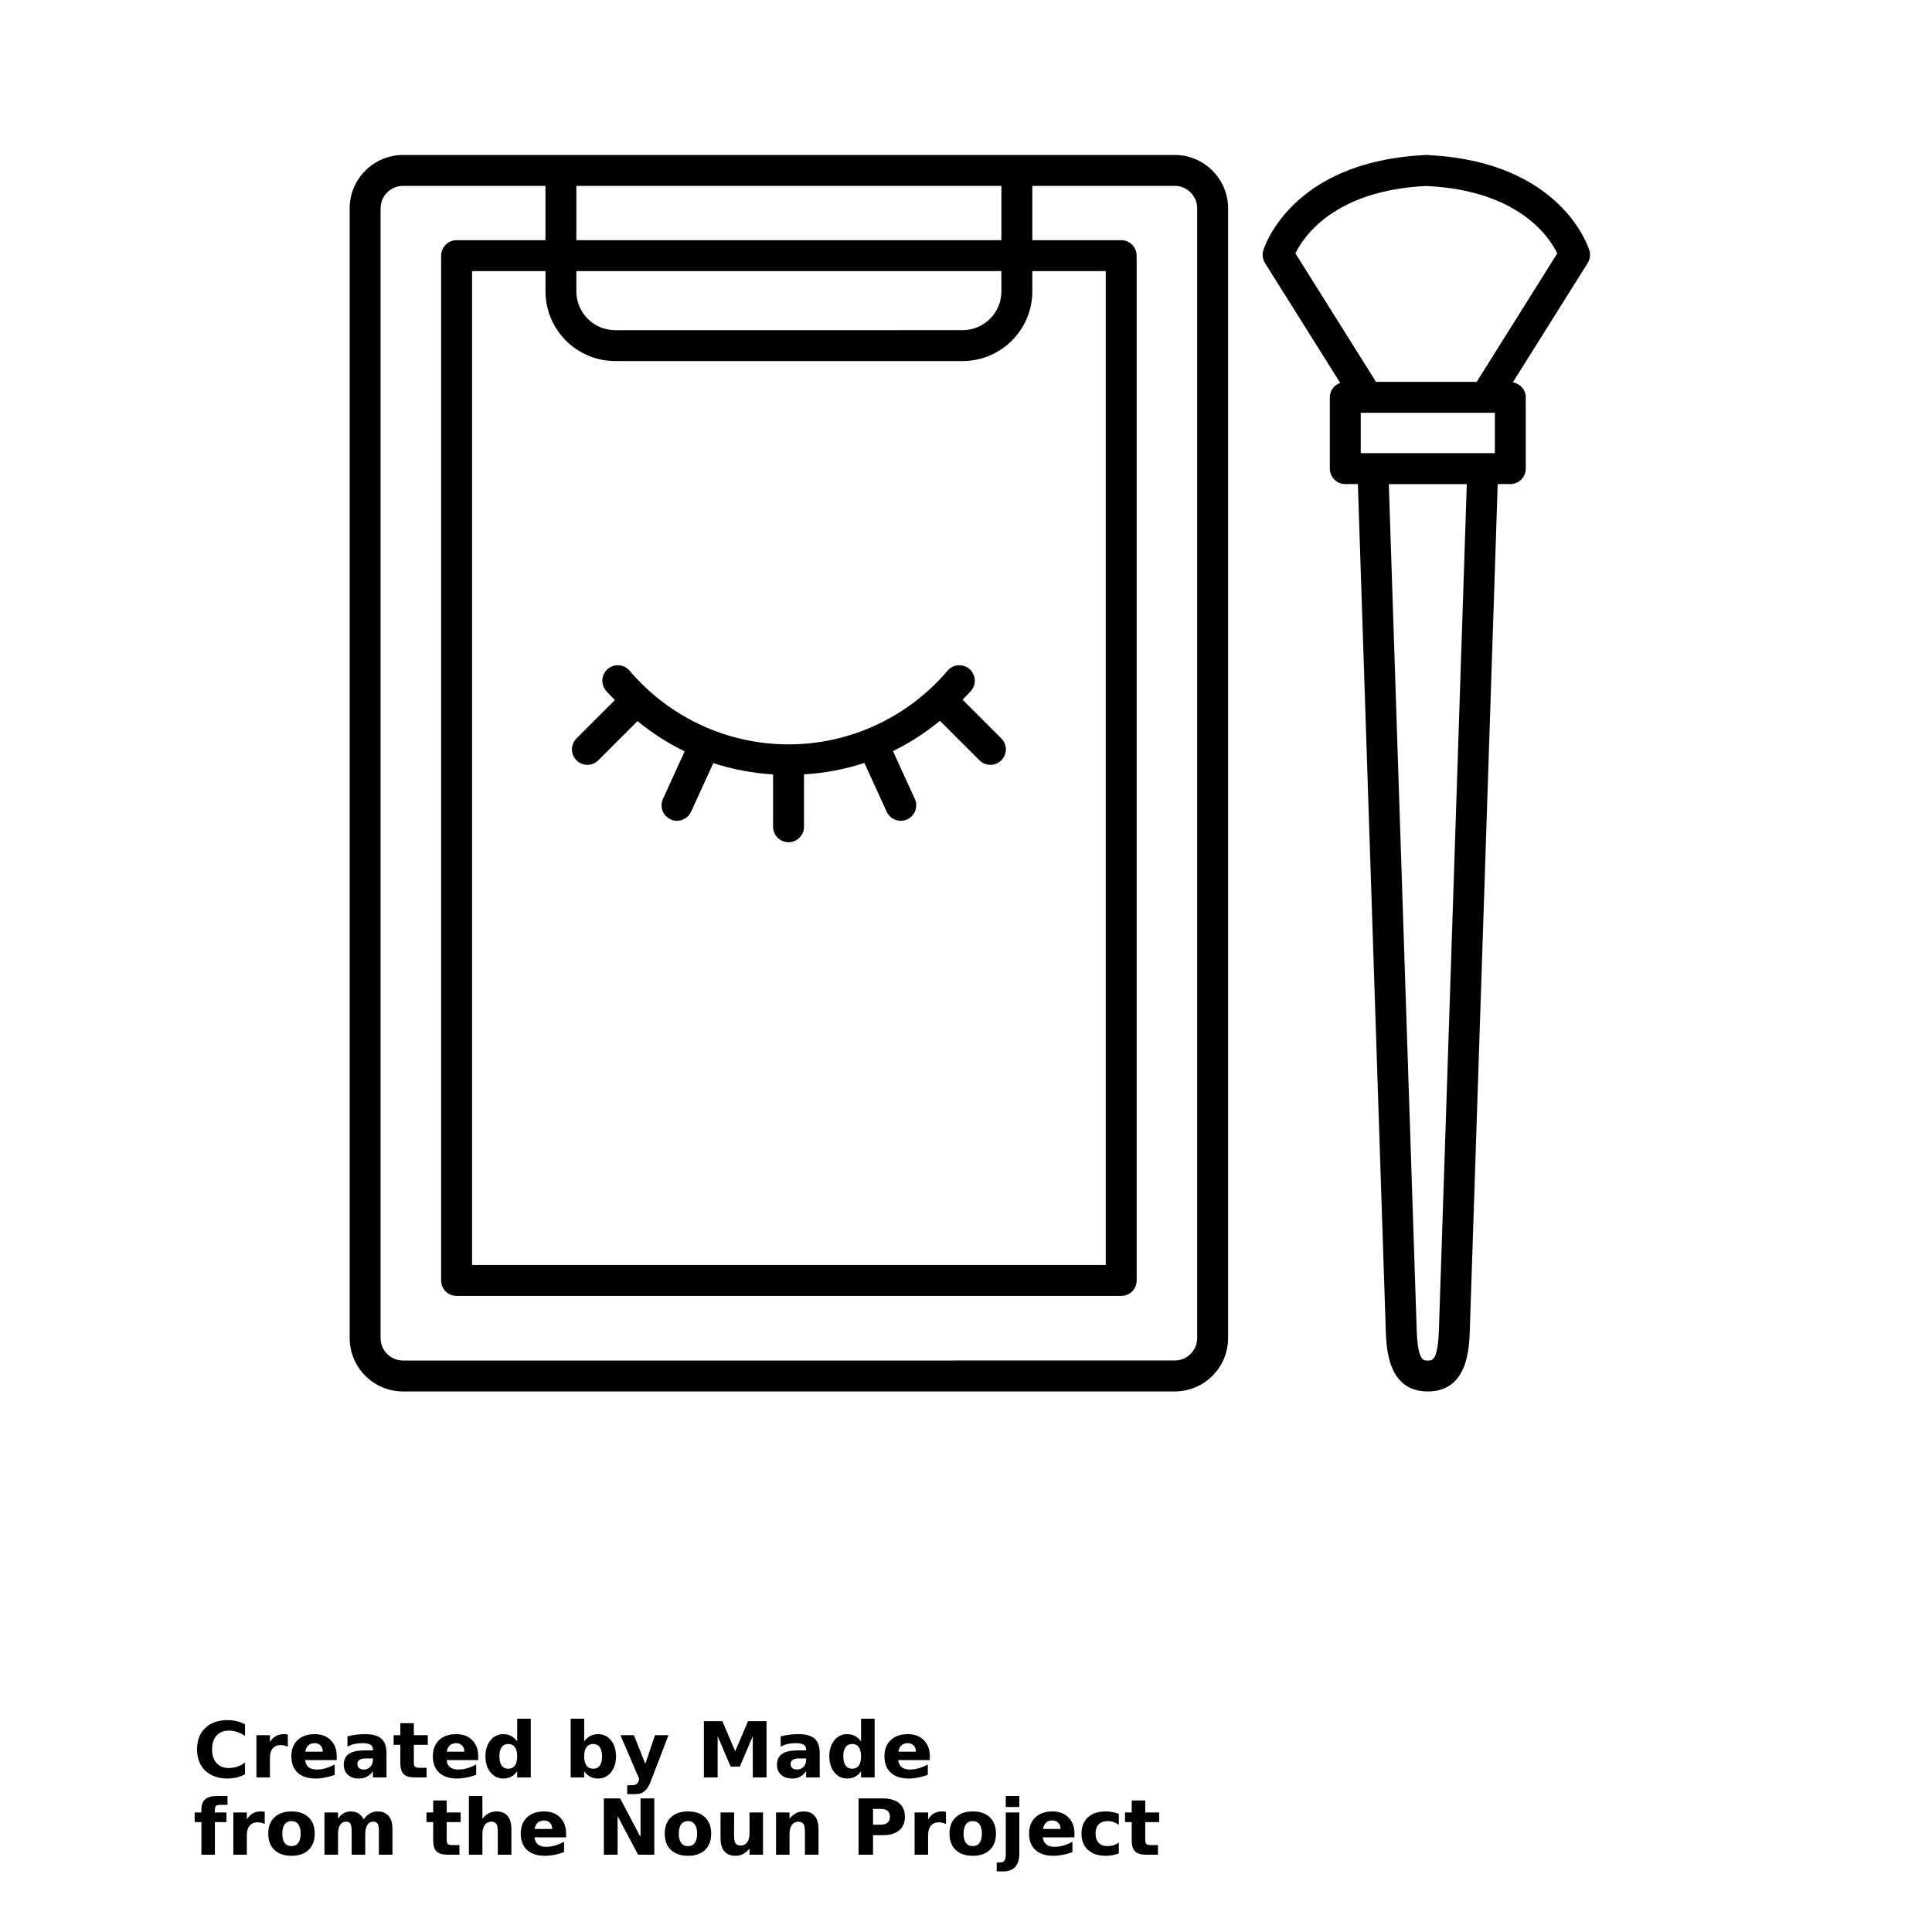
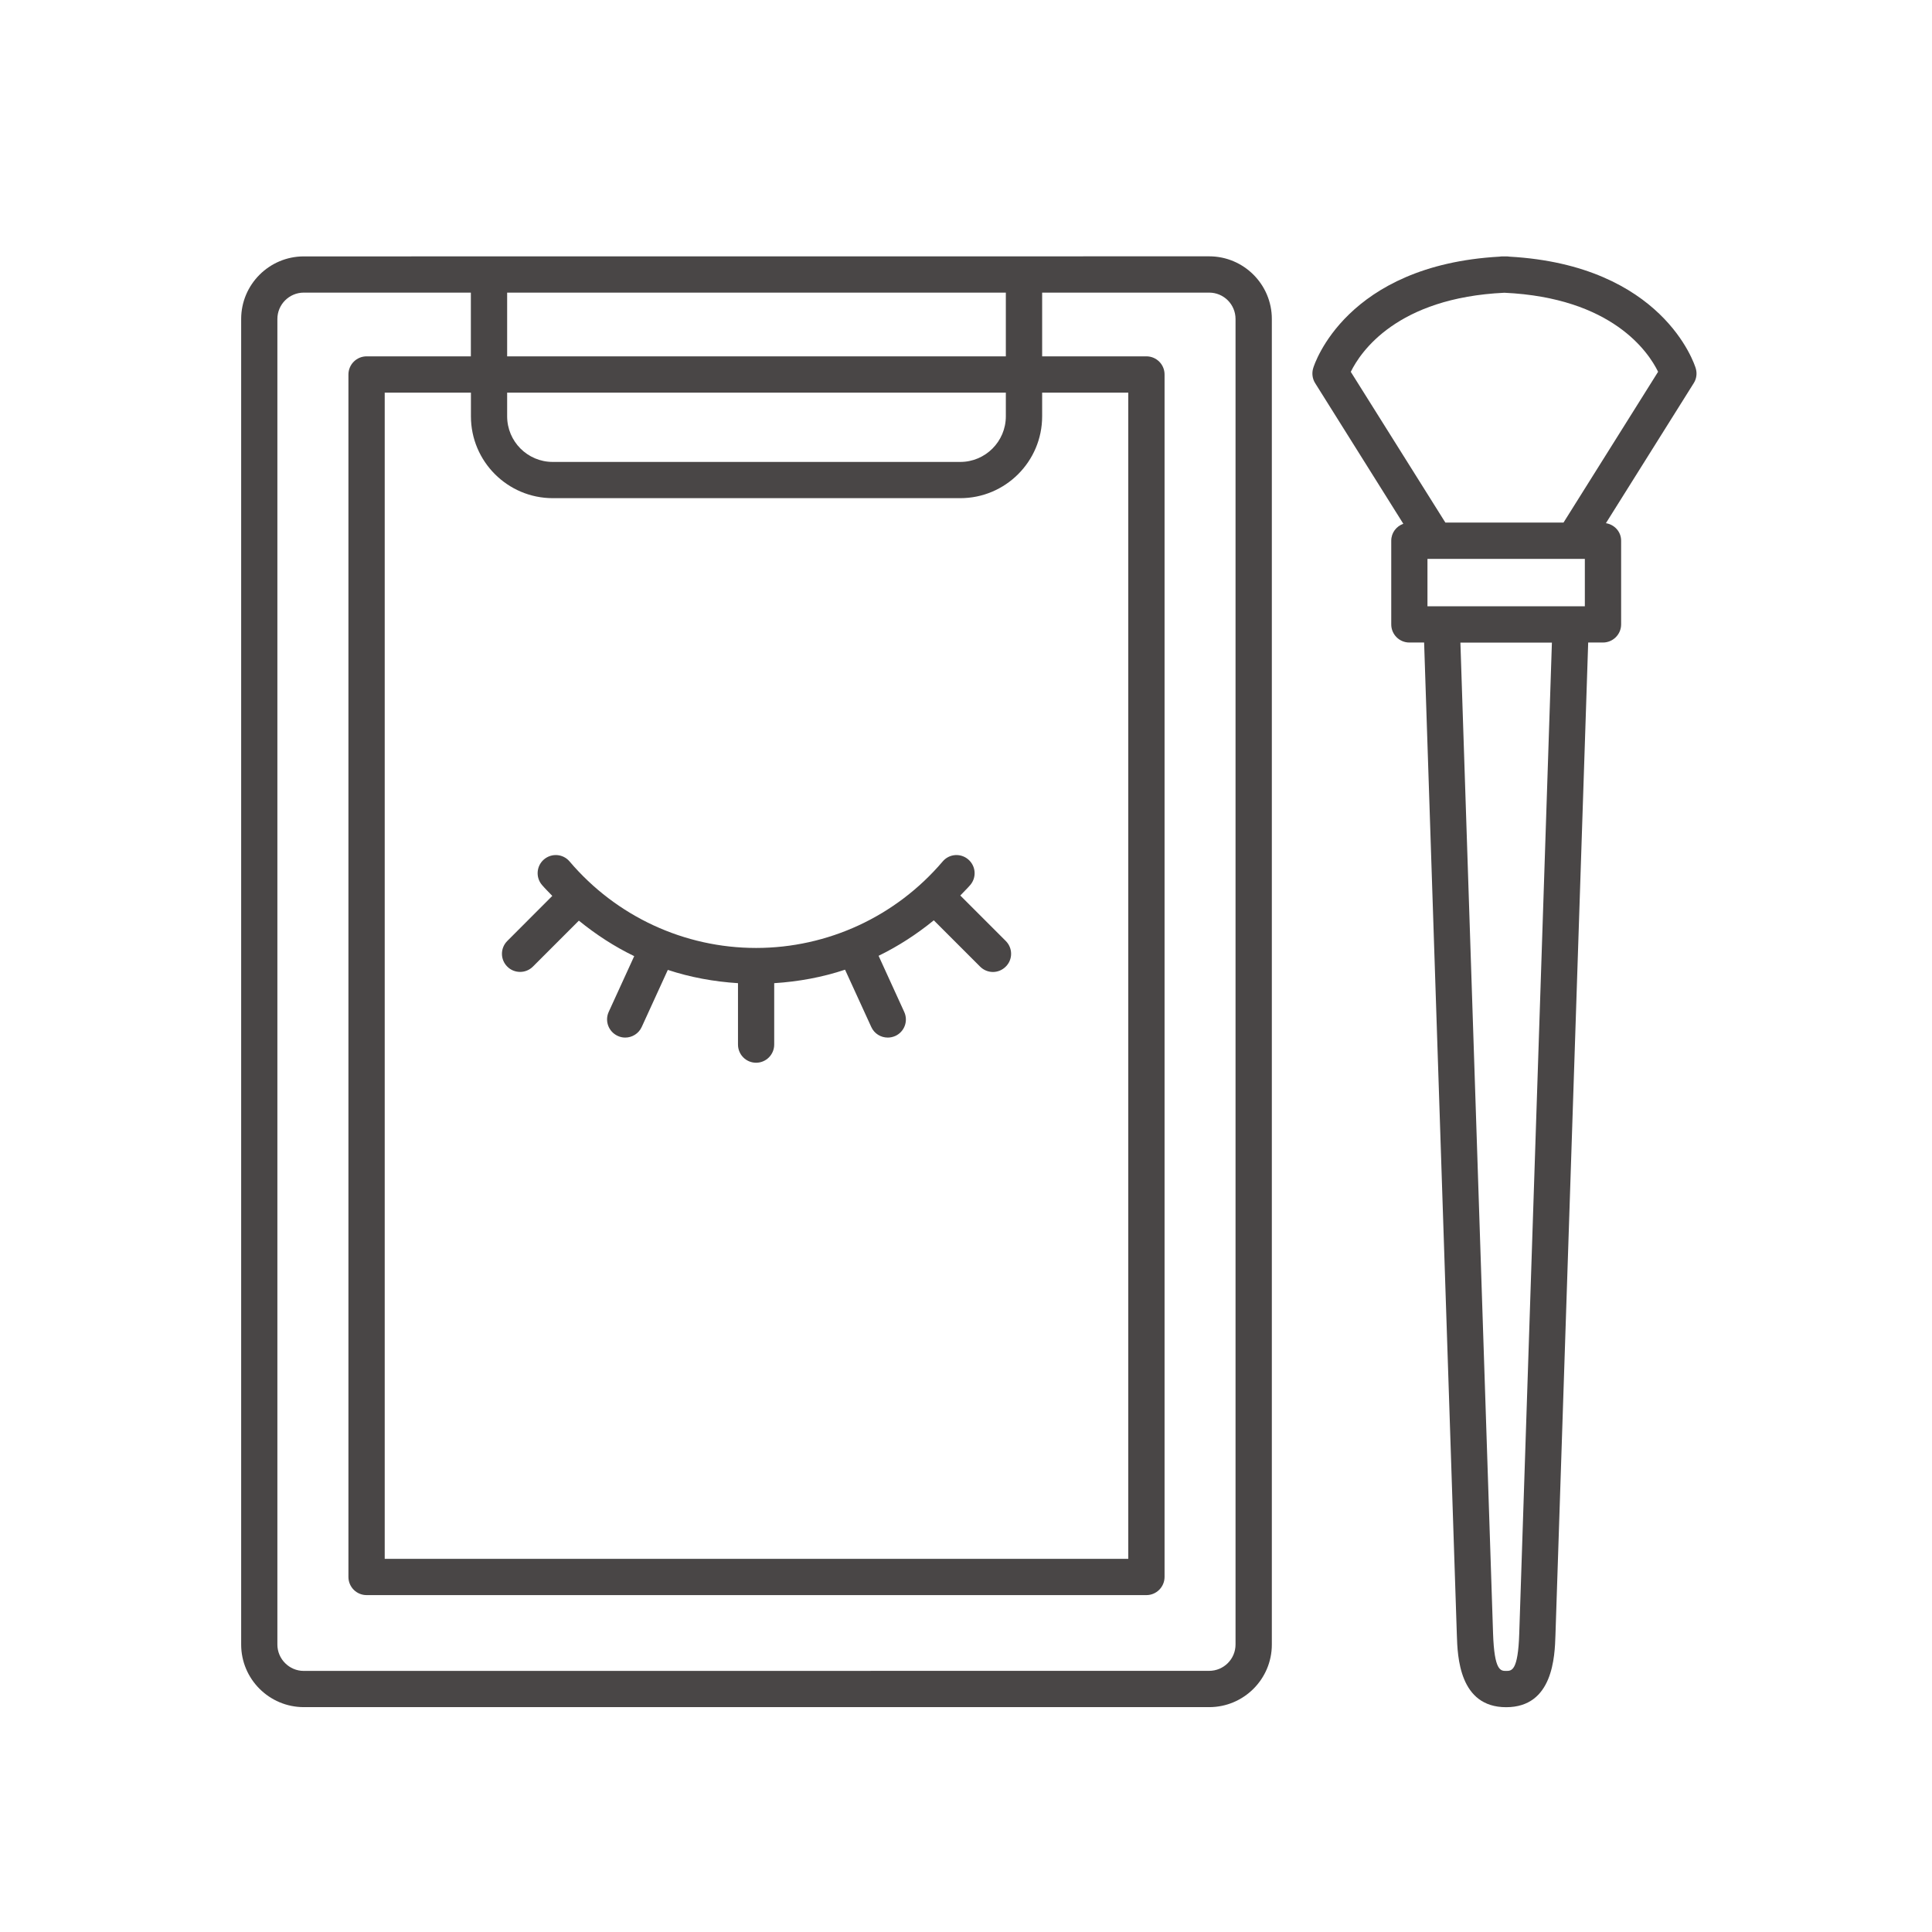
- <svg xmlns="http://www.w3.org/2000/svg" xmlns:xlink="http://www.w3.org/1999/xlink" width="700pt" height="700pt" version="1.1" viewBox="0 0 700 700">
-   <defs>
-     <symbol id="s" overflow="visible">
-       <path d="m18.766-1.125c-0.969 0.5-1.98 0.875-3.031 1.125-1.043 0.258-2.137 0.391-3.281 0.391-3.398 0-6.09-0.945-8.078-2.844-1.992-1.906-2.984-4.484-2.984-7.734 0-3.258 0.992-5.836 2.984-7.734 1.988-1.906 4.68-2.859 8.078-2.859 1.145 0 2.238 0.133 3.281 0.391 1.051 0.25 2.062 0.625 3.031 1.125v4.219c-0.98-0.656-1.945-1.141-2.891-1.453-0.949-0.312-1.949-0.469-3-0.469-1.875 0-3.352 0.605-4.422 1.812-1.074 1.199-1.609 2.856-1.609 4.969 0 2.106 0.535 3.762 1.609 4.969 1.07 1.199 2.547 1.797 4.422 1.797 1.051 0 2.051-0.148 3-0.453 0.945-0.312 1.91-0.801 2.891-1.469z" />
-     </symbol>
-     <symbol id="c" overflow="visible">
-       <path d="m13.734-11.141c-0.438-0.195-0.871-0.344-1.297-0.438-0.418-0.102-0.84-0.156-1.266-0.156-1.262 0-2.231 0.406-2.906 1.219-0.68 0.805-1.016 1.953-1.016 3.453v7.062h-4.891v-15.312h4.891v2.516c0.625-1 1.344-1.727 2.156-2.188 0.82-0.469 1.801-0.703 2.938-0.703 0.164 0 0.344 0.012 0.531 0.031 0.195 0.012 0.477 0.039 0.844 0.078z" />
-     </symbol>
-     <symbol id="a" overflow="visible">
-       <path d="m17.641-7.703v1.406h-11.453c0.125 1.148 0.539 2.008 1.25 2.578 0.707 0.574 1.703 0.859 2.984 0.859 1.031 0 2.082-0.148 3.156-0.453 1.082-0.312 2.191-0.773 3.328-1.391v3.766c-1.156 0.438-2.312 0.766-3.469 0.984-1.156 0.227-2.312 0.344-3.469 0.344-2.773 0-4.93-0.703-6.469-2.109-1.531-1.406-2.297-3.379-2.297-5.922 0-2.5 0.754-4.461 2.266-5.891 1.508-1.438 3.582-2.156 6.219-2.156 2.406 0 4.332 0.73 5.781 2.188 1.445 1.449 2.172 3.383 2.172 5.797zm-5.031-1.625c0-0.926-0.273-1.672-0.812-2.234-0.543-0.57-1.25-0.859-2.125-0.859-0.949 0-1.719 0.266-2.312 0.797s-0.965 1.297-1.109 2.297z" />
-     </symbol>
-     <symbol id="f" overflow="visible">
-       <path d="m9.219-6.891c-1.023 0-1.793 0.172-2.312 0.516-0.512 0.344-0.766 0.855-0.766 1.531 0 0.625 0.207 1.117 0.625 1.469 0.414 0.344 0.988 0.516 1.719 0.516 0.926 0 1.703-0.328 2.328-0.984 0.633-0.664 0.953-1.492 0.953-2.484v-0.562zm7.469-1.844v8.734h-4.922v-2.266c-0.656 0.93-1.398 1.605-2.219 2.031-0.824 0.414-1.824 0.625-3 0.625-1.586 0-2.871-0.457-3.859-1.375-0.992-0.926-1.484-2.129-1.484-3.609 0-1.789 0.613-3.102 1.844-3.938 1.238-0.844 3.18-1.266 5.828-1.266h2.891v-0.391c0-0.77-0.309-1.332-0.922-1.688-0.617-0.363-1.57-0.547-2.859-0.547-1.055 0-2.031 0.105-2.938 0.312-0.898 0.211-1.73 0.523-2.5 0.938v-3.734c1.039-0.25 2.086-0.441 3.141-0.578 1.062-0.133 2.125-0.203 3.188-0.203 2.758 0 4.75 0.547 5.969 1.641 1.227 1.086 1.844 2.856 1.844 5.312z" />
-     </symbol>
-     <symbol id="b" overflow="visible">
-       <path d="m7.703-19.656v4.344h5.047v3.5h-5.047v6.5c0 0.711 0.141 1.188 0.422 1.438s0.836 0.375 1.672 0.375h2.516v3.5h-4.188c-1.938 0-3.312-0.398-4.125-1.203-0.805-0.812-1.203-2.18-1.203-4.109v-6.5h-2.422v-3.5h2.422v-4.344z" />
-     </symbol>
-     <symbol id="e" overflow="visible">
-       <path d="m12.766-13.078v-8.203h4.922v21.281h-4.922v-2.219c-0.668 0.906-1.406 1.57-2.219 1.984s-1.758 0.625-2.828 0.625c-1.887 0-3.434-0.75-4.641-2.25-1.211-1.5-1.812-3.426-1.812-5.781 0-2.363 0.602-4.297 1.812-5.797 1.207-1.5 2.754-2.25 4.641-2.25 1.062 0 2 0.215 2.812 0.641 0.82 0.43 1.566 1.086 2.234 1.969zm-3.219 9.922c1.039 0 1.836-0.379 2.391-1.141 0.551-0.77 0.828-1.883 0.828-3.344 0-1.457-0.277-2.566-0.828-3.328-0.555-0.77-1.352-1.156-2.391-1.156-1.043 0-1.84 0.387-2.391 1.156-0.555 0.762-0.828 1.871-0.828 3.328 0 1.461 0.273 2.574 0.828 3.344 0.551 0.762 1.348 1.141 2.391 1.141z" />
-     </symbol>
-     <symbol id="i" overflow="visible">
-       <path d="m10.5-3.156c1.051 0 1.852-0.379 2.406-1.141 0.551-0.77 0.828-1.883 0.828-3.344 0-1.457-0.277-2.566-0.828-3.328-0.555-0.77-1.355-1.156-2.406-1.156-1.055 0-1.859 0.387-2.422 1.156-0.555 0.773-0.828 1.883-0.828 3.328 0 1.449 0.273 2.559 0.828 3.328 0.562 0.773 1.367 1.156 2.422 1.156zm-3.25-9.922c0.676-0.883 1.422-1.539 2.234-1.969 0.82-0.426 1.766-0.641 2.828-0.641 1.895 0 3.445 0.75 4.656 2.25 1.207 1.5 1.812 3.434 1.812 5.797 0 2.356-0.605 4.281-1.812 5.781-1.211 1.5-2.762 2.25-4.656 2.25-1.062 0-2.008-0.211-2.828-0.625-0.812-0.426-1.559-1.086-2.234-1.984v2.219h-4.891v-21.281h4.891z" />
-     </symbol>
-     <symbol id="h" overflow="visible">
-       <path d="m0.344-15.312h4.891l4.125 10.391 3.5-10.391h4.891l-6.438 16.766c-0.648 1.695-1.402 2.883-2.266 3.562-0.867 0.688-2 1.031-3.406 1.031h-2.844v-3.219h1.531c0.832 0 1.438-0.137 1.812-0.406 0.383-0.262 0.68-0.73 0.891-1.406l0.141-0.422z" />
-     </symbol>
-     <symbol id="g" overflow="visible">
-       <path d="m2.578-20.406h6.688l4.656 10.922 4.672-10.922h6.688v20.406h-4.984v-14.938l-4.703 11.016h-3.328l-4.703-11.016v14.938h-4.984z" />
-     </symbol>
-     <symbol id="r" overflow="visible">
-       <path d="m12.422-21.281v3.219h-2.703c-0.688 0-1.172 0.125-1.453 0.375-0.273 0.25-0.406 0.688-0.406 1.312v1.062h4.188v3.5h-4.188v11.812h-4.891v-11.812h-2.438v-3.5h2.438v-1.062c0-1.664 0.461-2.898 1.391-3.703 0.926-0.801 2.367-1.203 4.328-1.203z" />
-     </symbol>
-     <symbol id="d" overflow="visible">
-       <path d="m9.641-12.188c-1.086 0-1.914 0.391-2.484 1.172-0.574 0.781-0.859 1.906-0.859 3.375s0.285 2.594 0.859 3.375c0.57 0.773 1.398 1.156 2.484 1.156 1.062 0 1.875-0.383 2.438-1.156 0.57-0.781 0.859-1.906 0.859-3.375s-0.289-2.594-0.859-3.375c-0.562-0.781-1.375-1.172-2.438-1.172zm0-3.5c2.633 0 4.691 0.715 6.172 2.141 1.477 1.418 2.219 3.387 2.219 5.906 0 2.512-0.742 4.481-2.219 5.906-1.48 1.418-3.539 2.125-6.172 2.125-2.648 0-4.715-0.707-6.203-2.125-1.492-1.426-2.234-3.394-2.234-5.906 0-2.519 0.742-4.488 2.234-5.906 1.488-1.426 3.555-2.141 6.203-2.141z" />
-     </symbol>
-     <symbol id="q" overflow="visible">
-       <path d="m16.547-12.766c0.613-0.945 1.348-1.672 2.203-2.172 0.852-0.5 1.789-0.75 2.812-0.75 1.758 0 3.098 0.547 4.016 1.641 0.926 1.086 1.391 2.656 1.391 4.719v9.328h-4.922v-7.984-0.359c0.008-0.133 0.016-0.32 0.016-0.562 0-1.082-0.164-1.863-0.484-2.344-0.312-0.488-0.824-0.734-1.531-0.734-0.93 0-1.648 0.387-2.156 1.156-0.512 0.762-0.773 1.867-0.781 3.312v7.516h-4.922v-7.984c0-1.695-0.148-2.785-0.438-3.266-0.293-0.488-0.812-0.734-1.562-0.734-0.938 0-1.664 0.387-2.172 1.156-0.512 0.762-0.766 1.859-0.766 3.297v7.531h-4.922v-15.312h4.922v2.234c0.602-0.863 1.289-1.516 2.062-1.953 0.781-0.438 1.641-0.656 2.578-0.656 1.062 0 2 0.258 2.812 0.766 0.812 0.512 1.426 1.23 1.844 2.156z" />
-     </symbol>
-     <symbol id="p" overflow="visible">
-       <path d="m17.75-9.328v9.328h-4.922v-7.109c0-1.344-0.031-2.266-0.094-2.766s-0.168-0.867-0.312-1.109c-0.188-0.312-0.449-0.555-0.781-0.734-0.324-0.176-0.695-0.266-1.109-0.266-1.023 0-1.824 0.398-2.406 1.188-0.586 0.781-0.875 1.871-0.875 3.266v7.531h-4.891v-21.281h4.891v8.203c0.738-0.883 1.52-1.539 2.344-1.969 0.832-0.426 1.75-0.641 2.75-0.641 1.77 0 3.113 0.547 4.031 1.641 0.914 1.086 1.375 2.656 1.375 4.719z" />
-     </symbol>
-     <symbol id="o" overflow="visible">
-       <path d="m2.578-20.406h5.875l7.422 14v-14h4.984v20.406h-5.875l-7.422-14v14h-4.984z" />
-     </symbol>
-     <symbol id="n" overflow="visible">
-       <path d="m2.188-5.969v-9.344h4.922v1.531c0 0.836-0.008 1.875-0.016 3.125-0.012 1.25-0.016 2.086-0.016 2.5 0 1.242 0.031 2.133 0.094 2.672 0.07 0.543 0.18 0.934 0.328 1.172 0.207 0.324 0.473 0.574 0.797 0.75 0.32 0.168 0.691 0.25 1.109 0.25 1.02 0 1.82-0.391 2.406-1.172 0.582-0.781 0.875-1.867 0.875-3.266v-7.562h4.891v15.312h-4.891v-2.219c-0.742 0.898-1.523 1.559-2.344 1.984-0.824 0.414-1.734 0.625-2.734 0.625-1.762 0-3.106-0.539-4.031-1.625-0.93-1.082-1.391-2.66-1.391-4.734z" />
-     </symbol>
-     <symbol id="m" overflow="visible">
-       <path d="m17.75-9.328v9.328h-4.922v-7.141c0-1.32-0.031-2.234-0.094-2.734s-0.168-0.867-0.312-1.109c-0.188-0.312-0.449-0.555-0.781-0.734-0.324-0.176-0.695-0.266-1.109-0.266-1.023 0-1.824 0.398-2.406 1.188-0.586 0.781-0.875 1.871-0.875 3.266v7.531h-4.891v-15.312h4.891v2.234c0.738-0.883 1.52-1.539 2.344-1.969 0.832-0.426 1.75-0.641 2.75-0.641 1.77 0 3.113 0.547 4.031 1.641 0.914 1.086 1.375 2.656 1.375 4.719z" />
-     </symbol>
-     <symbol id="l" overflow="visible">
-       <path d="m2.578-20.406h8.734c2.594 0 4.582 0.578 5.969 1.734 1.395 1.148 2.094 2.789 2.094 4.922 0 2.137-0.699 3.781-2.094 4.938-1.387 1.156-3.375 1.734-5.969 1.734h-3.484v7.078h-5.25zm5.25 3.812v5.703h2.922c1.02 0 1.805-0.25 2.359-0.75 0.562-0.5 0.844-1.203 0.844-2.109 0-0.914-0.281-1.617-0.844-2.109-0.555-0.488-1.34-0.734-2.359-0.734z" />
-     </symbol>
-     <symbol id="k" overflow="visible">
-       <path d="m2.359-15.312h4.891v15.031c0 2.051-0.496 3.617-1.484 4.703-0.98 1.082-2.406 1.625-4.281 1.625h-2.422v-3.219h0.859c0.926 0 1.562-0.211 1.906-0.625 0.352-0.418 0.531-1.246 0.531-2.484zm0-5.969h4.891v4h-4.891z" />
-     </symbol>
-     <symbol id="j" overflow="visible">
-       <path d="m14.719-14.828v3.984c-0.656-0.457-1.324-0.797-2-1.016-0.668-0.219-1.359-0.328-2.078-0.328-1.367 0-2.434 0.402-3.203 1.203-0.762 0.793-1.141 1.906-1.141 3.344 0 1.43 0.379 2.543 1.141 3.344 0.77 0.793 1.836 1.188 3.203 1.188 0.758 0 1.484-0.109 2.172-0.328 0.688-0.227 1.32-0.566 1.906-1.016v4c-0.762 0.281-1.539 0.488-2.328 0.625-0.781 0.145-1.574 0.219-2.375 0.219-2.762 0-4.922-0.707-6.484-2.125-1.555-1.414-2.328-3.383-2.328-5.906 0-2.531 0.773-4.504 2.328-5.922 1.562-1.414 3.723-2.125 6.484-2.125 0.801 0 1.594 0.074 2.375 0.219 0.781 0.137 1.555 0.352 2.328 0.641z" />
-     </symbol>
-   </defs>
-   <g>
-     <path d="m518.34 56.246c-0.332-0.062-0.672-0.094-1.02-0.094h-1.055c-0.348 0-0.688 0.035-1.02 0.094-47.305 2.644-57.125 33.145-57.523 34.457-0.469 1.551-0.246 3.231 0.609 4.602l27.238 43.418c-2.172 0.773-3.746 2.789-3.746 5.227v25.844c0 3.098 2.508 5.602 5.602 5.602h4.562l10.098 306.44c0.223 6.676 0.738 22.32 15.23 22.32 14.492 0 15.012-15.645 15.23-22.32l10.102-306.44h4.562c3.09 0 5.602-2.504 5.602-5.602v-25.844c0-2.773-2.051-4.969-4.688-5.414l27.121-43.227c0.863-1.371 1.086-3.051 0.609-4.602-0.387-1.312-10.211-31.816-57.516-34.461zm23.281 93.309v14.645h-48.598v-14.645zm-20.262 331.91c-0.379 11.496-2.324 11.496-4.039 11.496-1.715 0-3.656 0-4.039-11.496l-10.086-306.06h28.254zm13.672-343.11h-36.473l-29.211-46.555c3-6.137 14.203-22.859 47.441-24.414 33.281 1.559 44.465 18.316 47.441 24.41z" />
-     <path d="m444.96 484.81v-409.32c0-10.664-8.676-19.344-19.344-19.344l-279.58 0.004c-10.664 0-19.344 8.68-19.344 19.344v409.32c0 10.664 8.676 19.336 19.344 19.336h279.59c10.66 0 19.336-8.672 19.336-19.34zm-222.06-353.99h125.86c13.934 0 25.273-11.336 25.273-25.277v-7.32h26.602v360.11h-229.6v-360.11h26.602v7.32c0 13.938 11.332 25.27 25.27 25.27zm139.93-25.273c0 7.762-6.312 14.078-14.074 14.078l-125.86 0.004c-7.762 0-14.074-6.316-14.074-14.078v-7.32h154zm-154-18.516v-19.68h154v19.68zm-70.938 397.78v-409.32c0-4.492 3.652-8.141 8.141-8.141h51.594v19.68h-32.199c-3.09 0-5.602 2.504-5.602 5.602v371.31c0 3.098 2.508 5.602 5.602 5.602h240.8c3.09 0 5.602-2.504 5.602-5.602v-371.32c0-3.098-2.508-5.602-5.602-5.602h-32.199v-19.68h51.594c4.492 0 8.141 3.652 8.141 8.141v409.32c0 4.484-3.652 8.137-8.141 8.137l-279.59 0.008c-4.492 0-8.145-3.652-8.145-8.141z" />
-     <path d="m212.82 277.11c1.434 0 2.867-0.547 3.961-1.641l14.195-14.195c5.293 4.316 11.008 8.012 17.098 10.953l-7.875 17.227c-1.281 2.816-0.043 6.137 2.766 7.422 0.758 0.348 1.547 0.508 2.324 0.508 2.121 0 4.156-1.215 5.098-3.269l8.059-17.641c6.949 2.309 14.23 3.633 21.656 4.117v18.957c0 3.098 2.508 5.602 5.602 5.602 3.09 0 5.602-2.504 5.602-5.602v-18.957c7.504-0.488 14.855-1.832 21.875-4.176l8.086 17.703c0.941 2.055 2.973 3.269 5.098 3.269 0.777 0 1.566-0.164 2.324-0.508 2.812-1.281 4.055-4.602 2.766-7.422l-7.918-17.332c6.07-2.953 11.766-6.641 17.035-10.961l14.309 14.309c1.094 1.094 2.527 1.641 3.961 1.641s2.867-0.547 3.961-1.641c2.191-2.191 2.191-5.731 0-7.918l-14.043-14.043c1.023-1.094 2.109-2.109 3.09-3.258 2.004-2.352 1.719-5.891-0.637-7.891-2.363-2.004-5.887-1.73-7.894 0.637-14.43 16.961-35.426 26.699-57.605 26.699-22.18 0-43.176-9.734-57.605-26.699-2.004-2.367-5.531-2.648-7.894-0.637-2.352 2-2.644 5.539-0.637 7.891 1.012 1.191 2.141 2.258 3.207 3.387l-13.914 13.914c-2.191 2.191-2.191 5.731 0 7.918 1.09 1.094 2.523 1.637 3.953 1.637z" />
-     <use x="70" y="644" xlink:href="#s" />
-     <use x="90.551" y="644" xlink:href="#c" />
-     <use x="104.359" y="644" xlink:href="#a" />
-     <use x="123.348" y="644" xlink:href="#f" />
-     <use x="142.242" y="644" xlink:href="#b" />
-     <use x="155.629" y="644" xlink:href="#a" />
-     <use x="174.617" y="644" xlink:href="#e" />
-     <use x="204.41" y="644" xlink:href="#i" />
-     <use x="224.453" y="644" xlink:href="#h" />
-     <use x="252.453" y="644" xlink:href="#g" />
-     <use x="280.312" y="644" xlink:href="#f" />
-     <use x="299.211" y="644" xlink:href="#e" />
-     <use x="319.25" y="644" xlink:href="#a" />
-     <use x="70" y="672" xlink:href="#r" />
-     <use x="82.184" y="672" xlink:href="#c" />
-     <use x="95.992" y="672" xlink:href="#d" />
-     <use x="115.227" y="672" xlink:href="#q" />
-     <use x="154.152" y="672" xlink:href="#b" />
-     <use x="167.535" y="672" xlink:href="#p" />
-     <use x="187.469" y="672" xlink:href="#a" />
-     <use x="216.207" y="672" xlink:href="#o" />
-     <use x="239.641" y="672" xlink:href="#d" />
-     <use x="258.879" y="672" xlink:href="#n" />
-     <use x="278.812" y="672" xlink:href="#m" />
-     <use x="308.492" y="672" xlink:href="#l" />
-     <use x="329.016" y="672" xlink:href="#c" />
-     <use x="342.82" y="672" xlink:href="#d" />
-     <use x="362.059" y="672" xlink:href="#k" />
-     <use x="371.656" y="672" xlink:href="#a" />
-     <use x="390.648" y="672" xlink:href="#j" />
-     <use x="407.242" y="672" xlink:href="#b" />
-   </g>
+ <svg xmlns="http://www.w3.org/2000/svg" width="112.5" viewBox="0 0 112.5 112.5" height="112.5" version="1.0">
+   <path fill="#494646" d="M 87.895 14.945 C 87.832 14.934 87.77 14.93 87.703 14.93 L 87.504 14.93 C 87.438 14.93 87.375 14.934 87.312 14.945 C 78.391 15.445 76.539 21.195 76.465 21.445 C 76.379 21.734 76.418 22.055 76.582 22.312 L 81.715 30.5 C 81.309 30.645 81.012 31.023 81.012 31.484 L 81.012 36.359 C 81.012 36.941 81.484 37.414 82.066 37.414 L 82.926 37.414 L 84.832 95.199 C 84.871 96.461 84.969 99.41 87.703 99.41 C 90.438 99.41 90.535 96.457 90.574 95.199 L 92.48 37.414 L 93.34 37.414 C 93.922 37.414 94.398 36.941 94.398 36.359 L 94.398 31.484 C 94.398 30.961 94.012 30.547 93.512 30.465 L 98.625 22.312 C 98.789 22.055 98.832 21.738 98.742 21.445 C 98.668 21.195 96.816 15.445 87.895 14.945 Z M 92.285 32.543 L 92.285 35.305 L 83.121 35.305 L 83.121 32.543 Z M 88.465 95.129 C 88.395 97.297 88.027 97.297 87.703 97.297 C 87.379 97.297 87.016 97.297 86.941 95.129 L 85.039 37.418 L 90.367 37.418 Z M 91.043 30.43 L 84.164 30.43 L 78.656 21.652 C 79.223 20.492 81.336 17.34 87.602 17.047 C 93.879 17.34 95.988 20.5 96.551 21.648 Z M 91.043 30.43" />
+   <path fill="#494646" d="M 74.059 95.762 L 74.059 18.574 C 74.059 16.562 72.422 14.926 70.41 14.926 L 17.691 14.93 C 15.68 14.93 14.043 16.566 14.043 18.574 L 14.043 95.762 C 14.043 97.773 15.68 99.406 17.691 99.406 L 70.414 99.406 C 72.422 99.406 74.059 97.773 74.059 95.762 Z M 32.184 29.008 L 55.918 29.008 C 58.547 29.008 60.684 26.871 60.684 24.242 L 60.684 22.863 L 65.699 22.863 L 65.699 90.77 L 22.402 90.77 L 22.402 22.863 L 27.422 22.863 L 27.422 24.242 C 27.422 26.871 29.559 29.008 32.188 29.008 Z M 58.57 24.242 C 58.57 25.707 57.379 26.898 55.918 26.898 L 32.184 26.898 C 30.719 26.898 29.531 25.707 29.531 24.242 L 29.531 22.863 L 58.57 22.863 Z M 29.531 20.75 L 29.531 17.039 L 58.57 17.039 L 58.57 20.75 Z M 16.152 95.762 L 16.152 18.574 C 16.152 17.727 16.844 17.039 17.688 17.039 L 27.418 17.039 L 27.418 20.75 L 21.348 20.75 C 20.766 20.75 20.289 21.223 20.289 21.809 L 20.289 91.824 C 20.289 92.41 20.762 92.883 21.348 92.883 L 66.754 92.883 C 67.336 92.883 67.812 92.41 67.812 91.824 L 67.812 21.805 C 67.812 21.223 67.34 20.75 66.754 20.75 L 60.684 20.75 L 60.684 17.039 L 70.41 17.039 C 71.258 17.039 71.945 17.727 71.945 18.574 L 71.945 95.758 C 71.945 96.605 71.258 97.293 70.41 97.293 L 17.688 97.297 C 16.844 97.297 16.152 96.605 16.152 95.762 Z M 16.152 95.762" />
+   <path fill="#494646" d="M 30.285 56.594 C 30.555 56.594 30.824 56.492 31.031 56.285 L 33.707 53.609 C 34.707 54.422 35.781 55.121 36.93 55.676 L 35.445 58.922 C 35.203 59.453 35.438 60.078 35.969 60.32 C 36.109 60.387 36.258 60.418 36.406 60.418 C 36.805 60.418 37.191 60.188 37.367 59.801 L 38.887 56.477 C 40.199 56.91 41.57 57.16 42.973 57.25 L 42.973 60.824 C 42.973 61.41 43.445 61.883 44.027 61.883 C 44.609 61.883 45.082 61.41 45.082 60.824 L 45.082 57.25 C 46.5 57.16 47.883 56.906 49.207 56.465 L 50.734 59.801 C 50.91 60.191 51.293 60.418 51.695 60.418 C 51.84 60.418 51.988 60.387 52.133 60.324 C 52.664 60.082 52.898 59.457 52.652 58.922 L 51.16 55.656 C 52.305 55.098 53.379 54.402 54.375 53.59 L 57.07 56.285 C 57.277 56.492 57.547 56.598 57.82 56.598 C 58.09 56.598 58.359 56.492 58.566 56.285 C 58.98 55.875 58.98 55.207 58.566 54.793 L 55.918 52.145 C 56.109 51.938 56.316 51.746 56.5 51.531 C 56.879 51.086 56.824 50.422 56.379 50.043 C 55.934 49.664 55.27 49.715 54.891 50.164 C 52.172 53.359 48.211 55.199 44.027 55.199 C 39.848 55.199 35.887 53.363 33.168 50.164 C 32.789 49.715 32.125 49.664 31.676 50.043 C 31.234 50.422 31.18 51.086 31.559 51.531 C 31.75 51.754 31.961 51.957 32.16 52.168 L 29.539 54.793 C 29.125 55.207 29.125 55.875 29.539 56.285 C 29.742 56.492 30.016 56.594 30.285 56.594 Z M 30.285 56.594" />
</svg>
